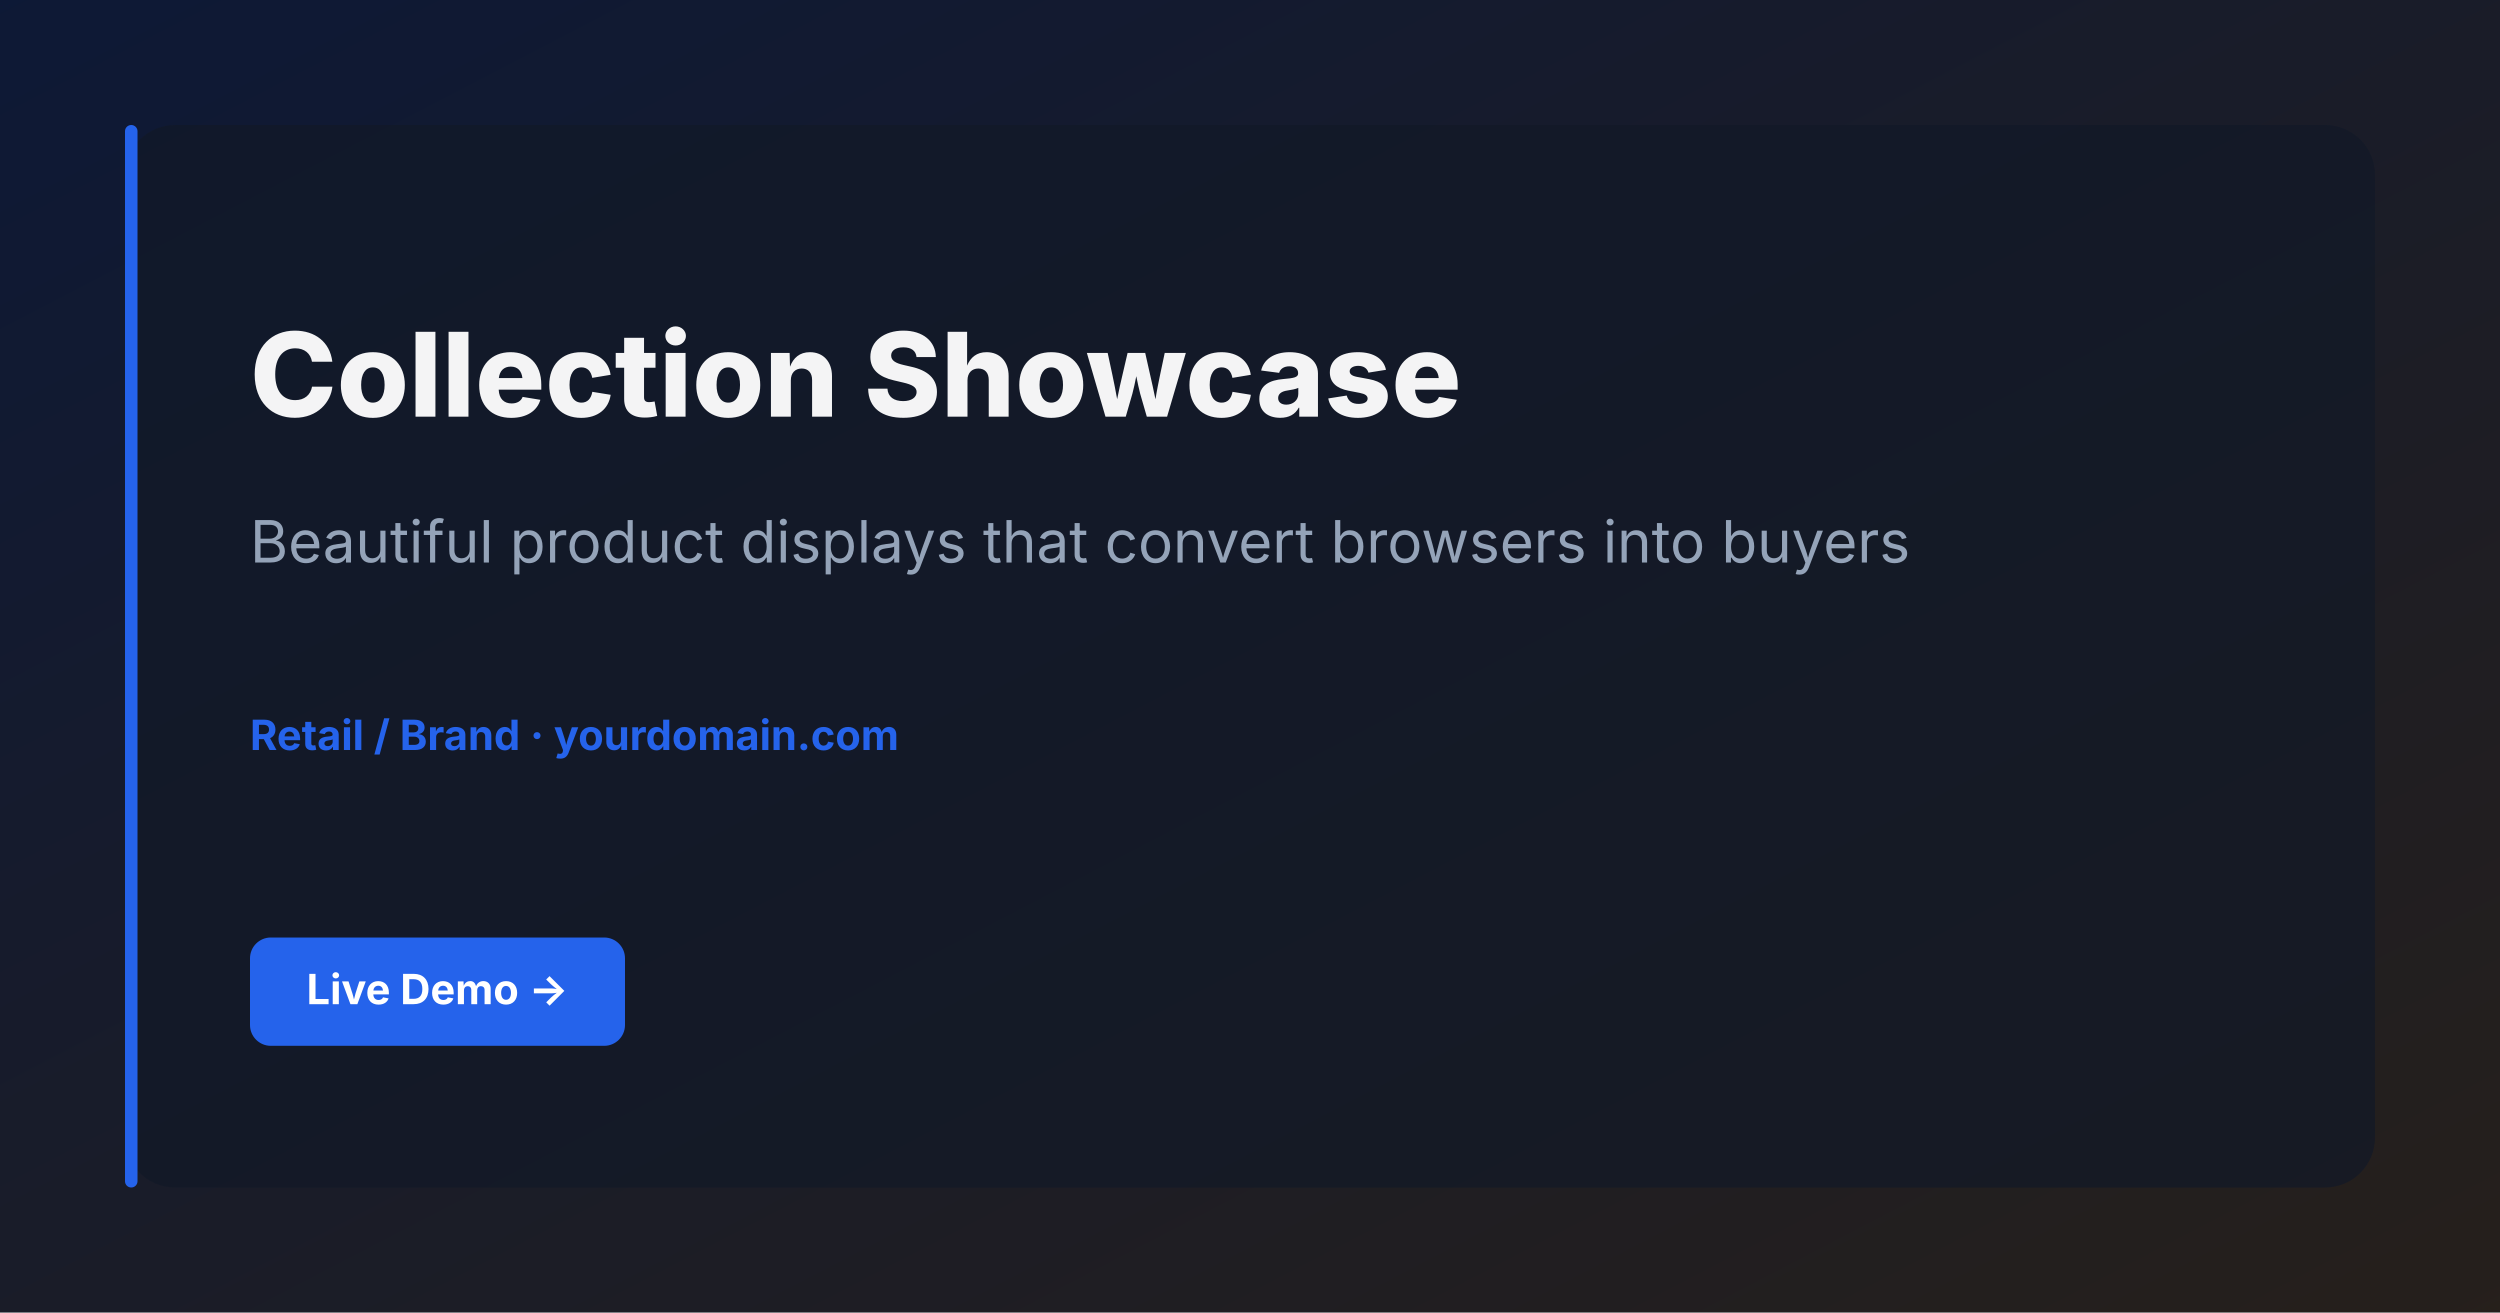
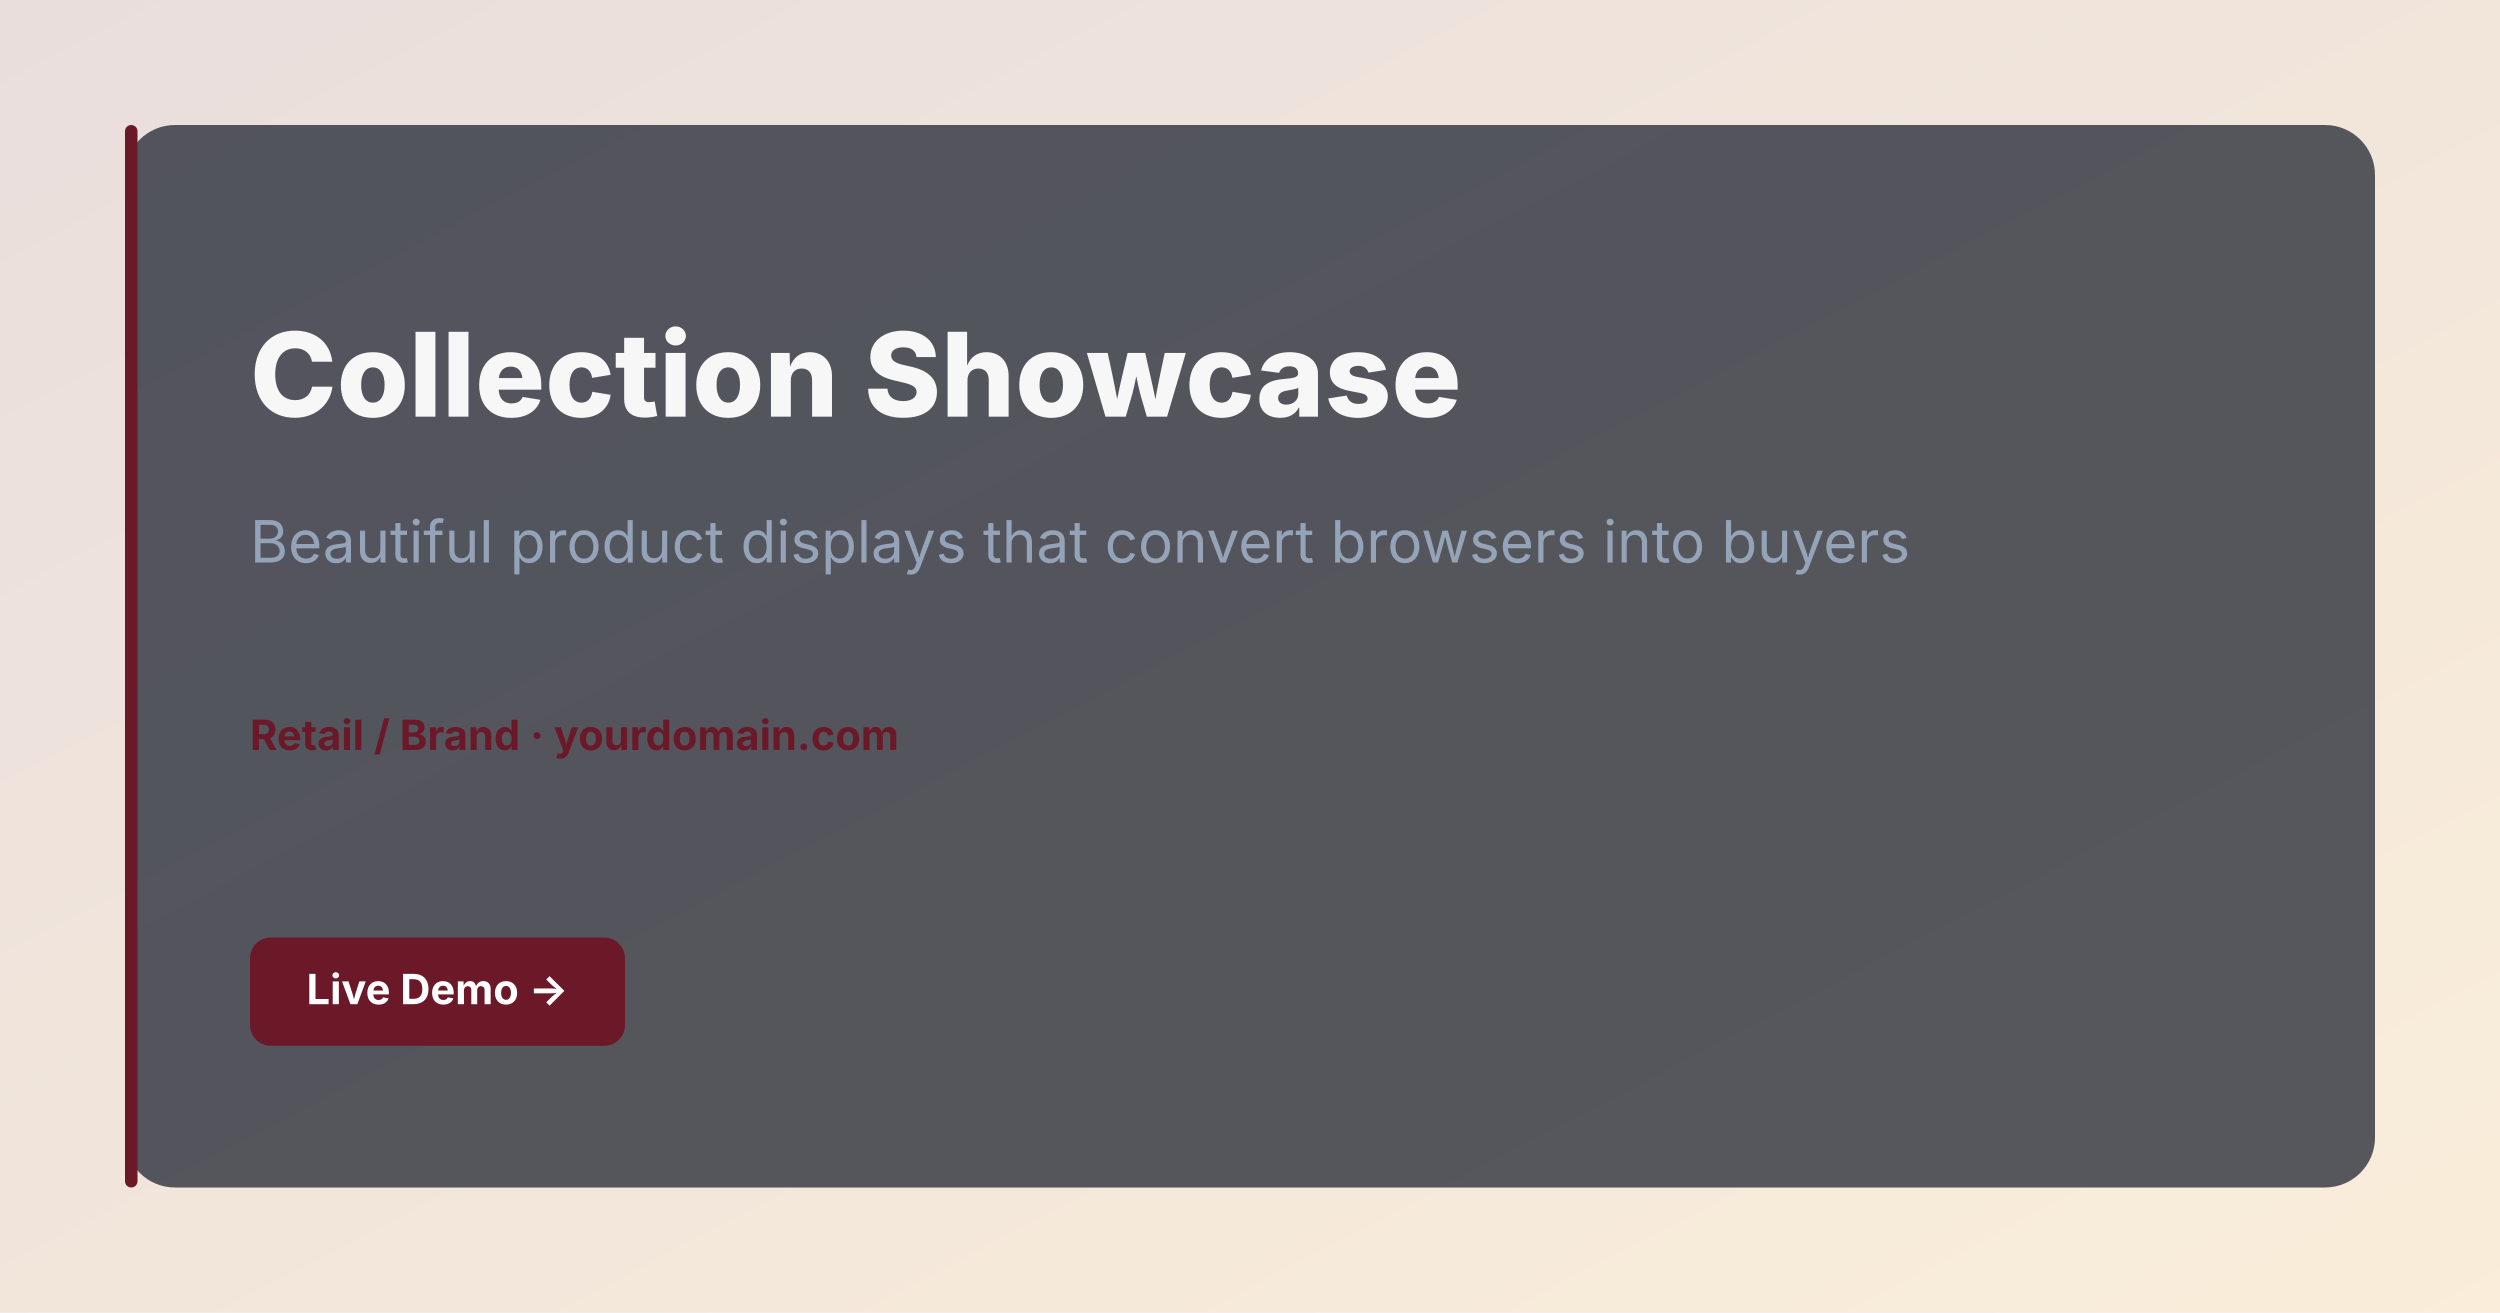
<svg xmlns="http://www.w3.org/2000/svg" viewBox="0 0 1200 630" width="1200" height="630">
  <defs>
    <linearGradient id="g" x1="0%" y1="0%" x2="100%" y2="100%">
-       <stop offset="0%" stop-color="#2563EB" />
+       <stop offset="0%" stop-color="#6B1929" />
      <stop offset="100%" stop-color="#F59E0B" />
    </linearGradient>
    <clipPath id="c">
      <rect width="1200" height="630" rx="0" />
    </clipPath>
  </defs>
-   <rect width="1200" height="630" fill="#0A0F1E" />
+   <rect width="1200" height="630" fill="#FAF8F5" />
  <rect width="1200" height="630" fill="url(#g)" opacity="0.12" />
  <rect x="60" y="60" width="1080" height="510" rx="24" fill="#111827" opacity="0.7" />
-   <rect x="60" y="60" width="6" height="510" rx="3" fill="#2563EB" />
+   <rect x="60" y="60" width="6" height="510" rx="3" fill="#6B1929" />
  <text x="120" y="200" font-family="Inter,system-ui,sans-serif" font-size="56" font-weight="800" fill="white" opacity="0.95">Collection Showcase</text>
  <text x="120" y="270" font-family="Inter,system-ui,sans-serif" font-size="28" fill="#94A3B8">Beautiful product displays that convert browsers into buyers</text>
-   <text x="120" y="360" font-family="Inter,system-ui,sans-serif" font-size="20" fill="#2563EB" font-weight="700">Retail / Brand · yourdomain.com</text>
-   <rect x="120" y="450" width="180" height="52" rx="10" fill="#2563EB" />
+   <text x="120" y="360" font-family="Inter,system-ui,sans-serif" font-size="20" fill="#6B1929" font-weight="700">Retail / Brand · yourdomain.com</text>
+   <rect x="120" y="450" width="180" height="52" rx="10" fill="#6B1929" />
  <text x="210" y="482" font-family="Inter,system-ui,sans-serif" font-size="20" font-weight="700" fill="white" text-anchor="middle">Live Demo →</text>
</svg>
